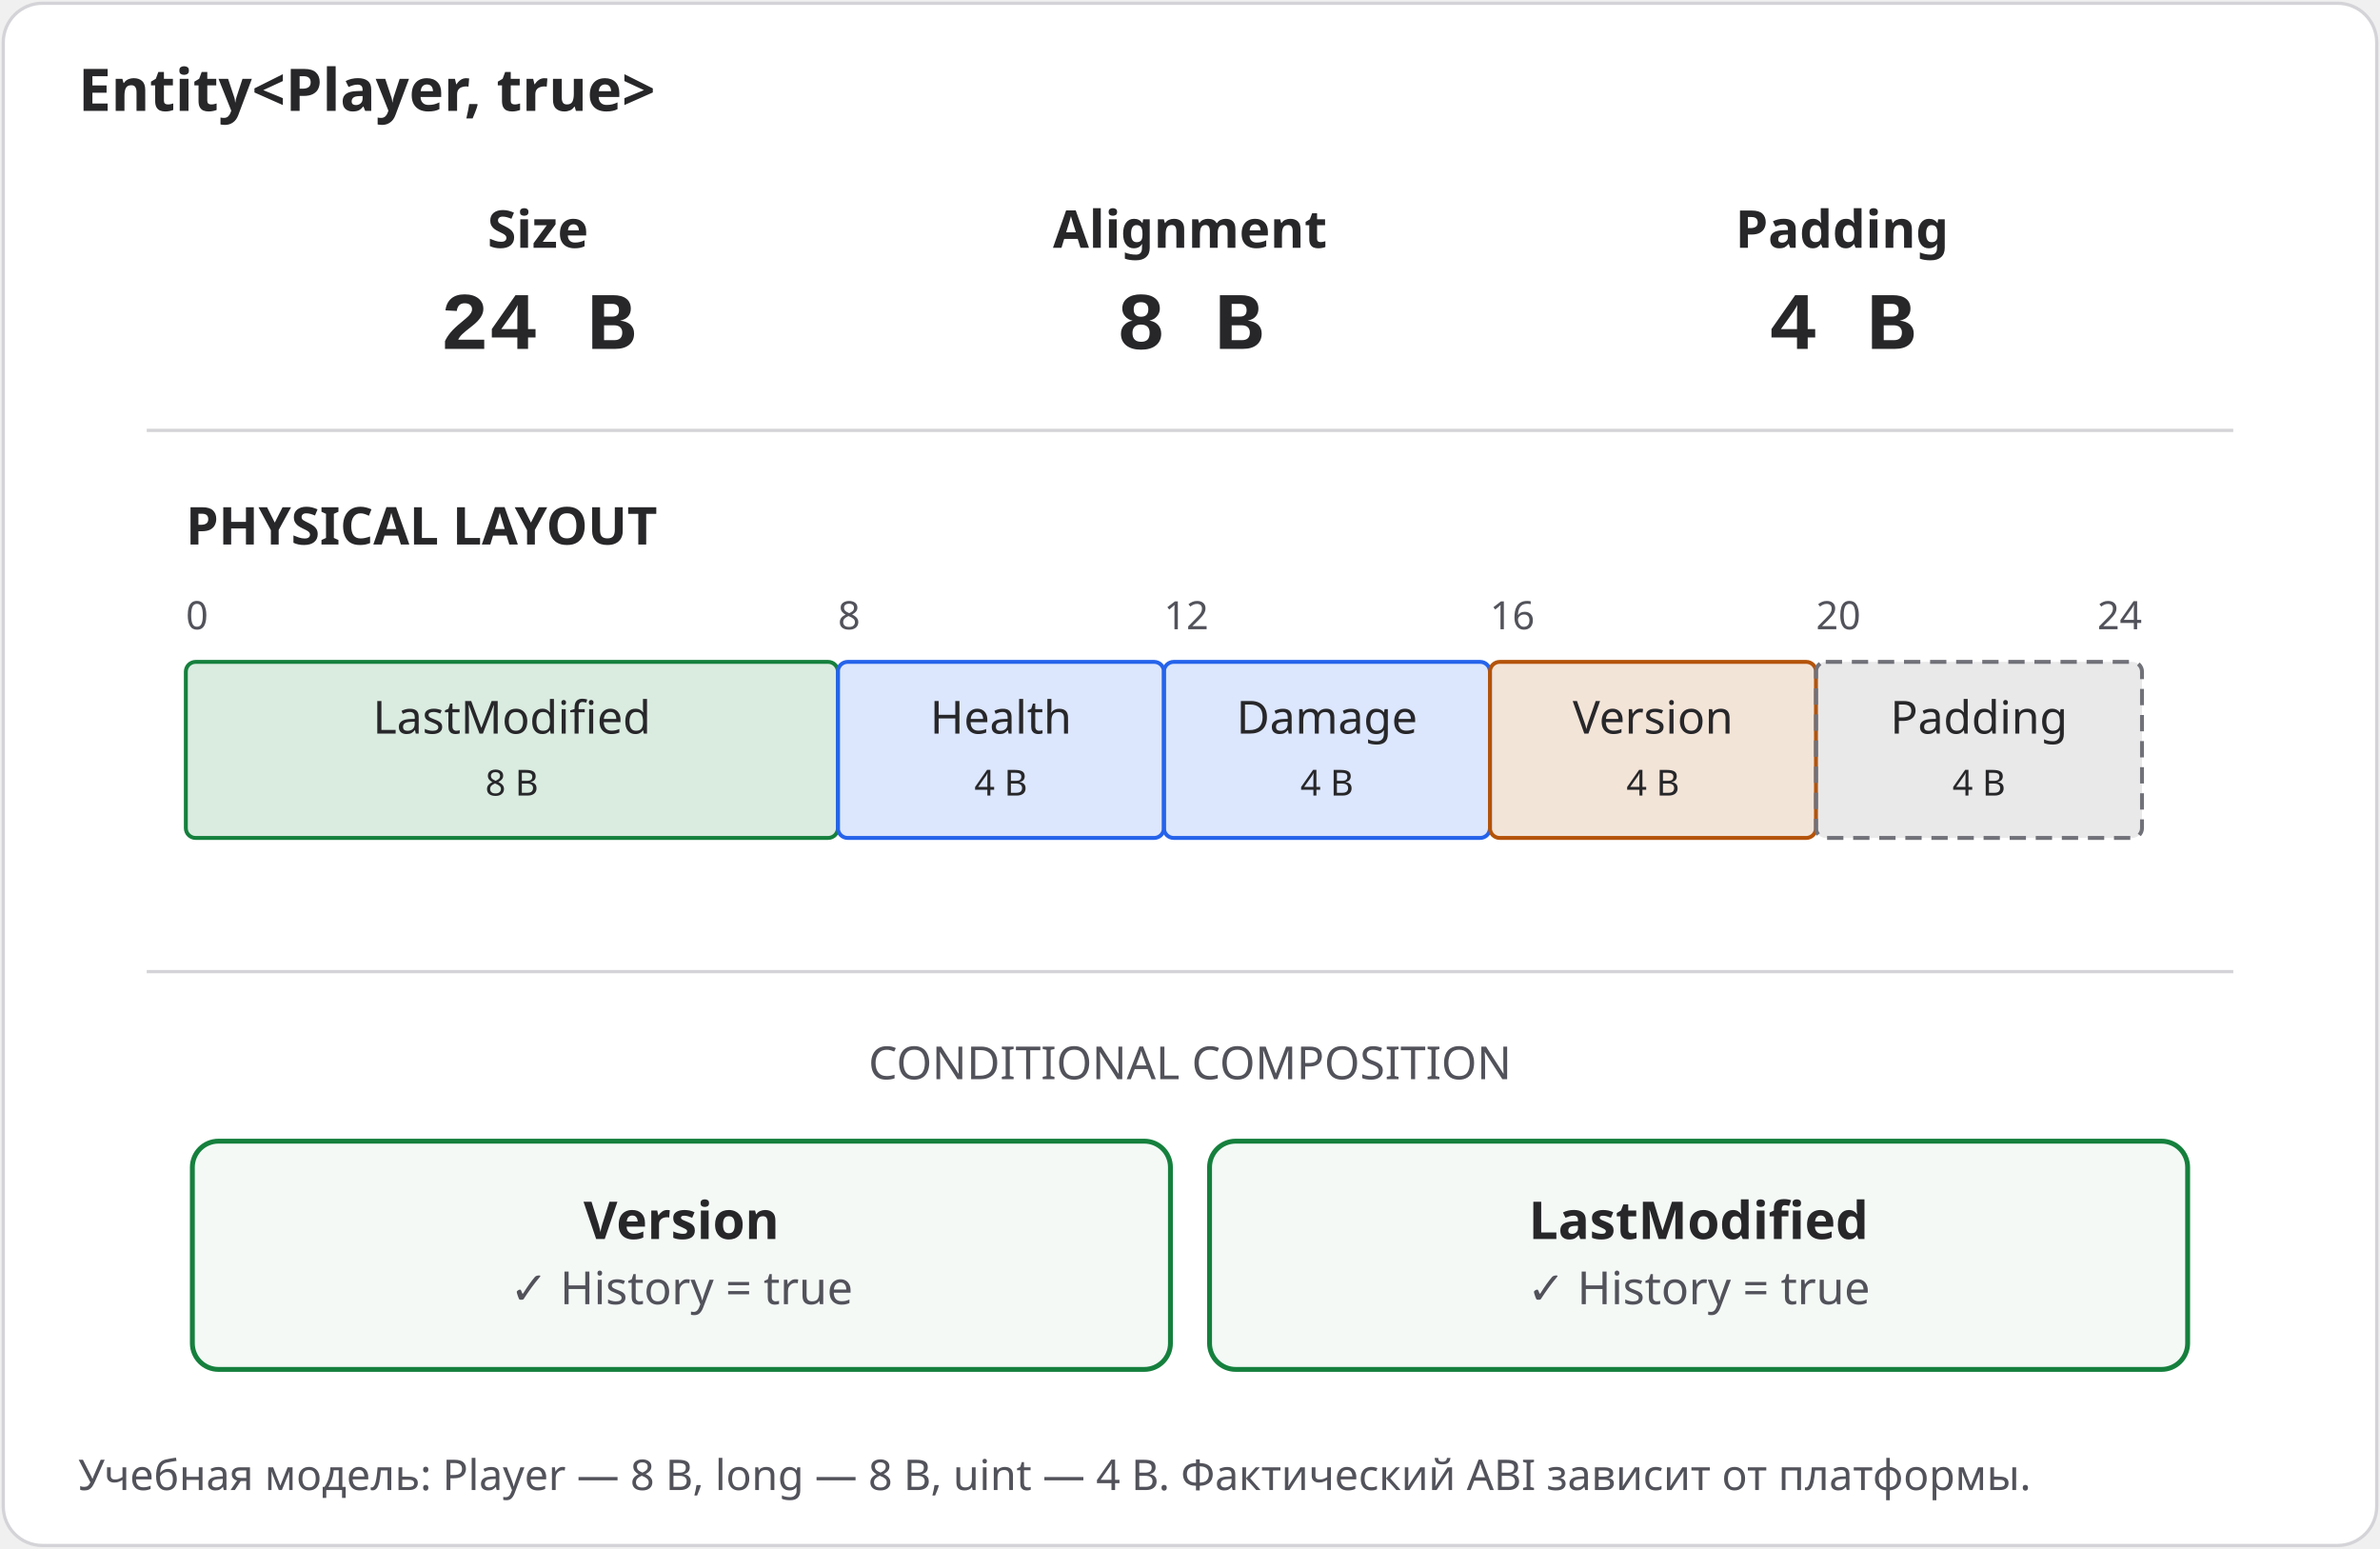
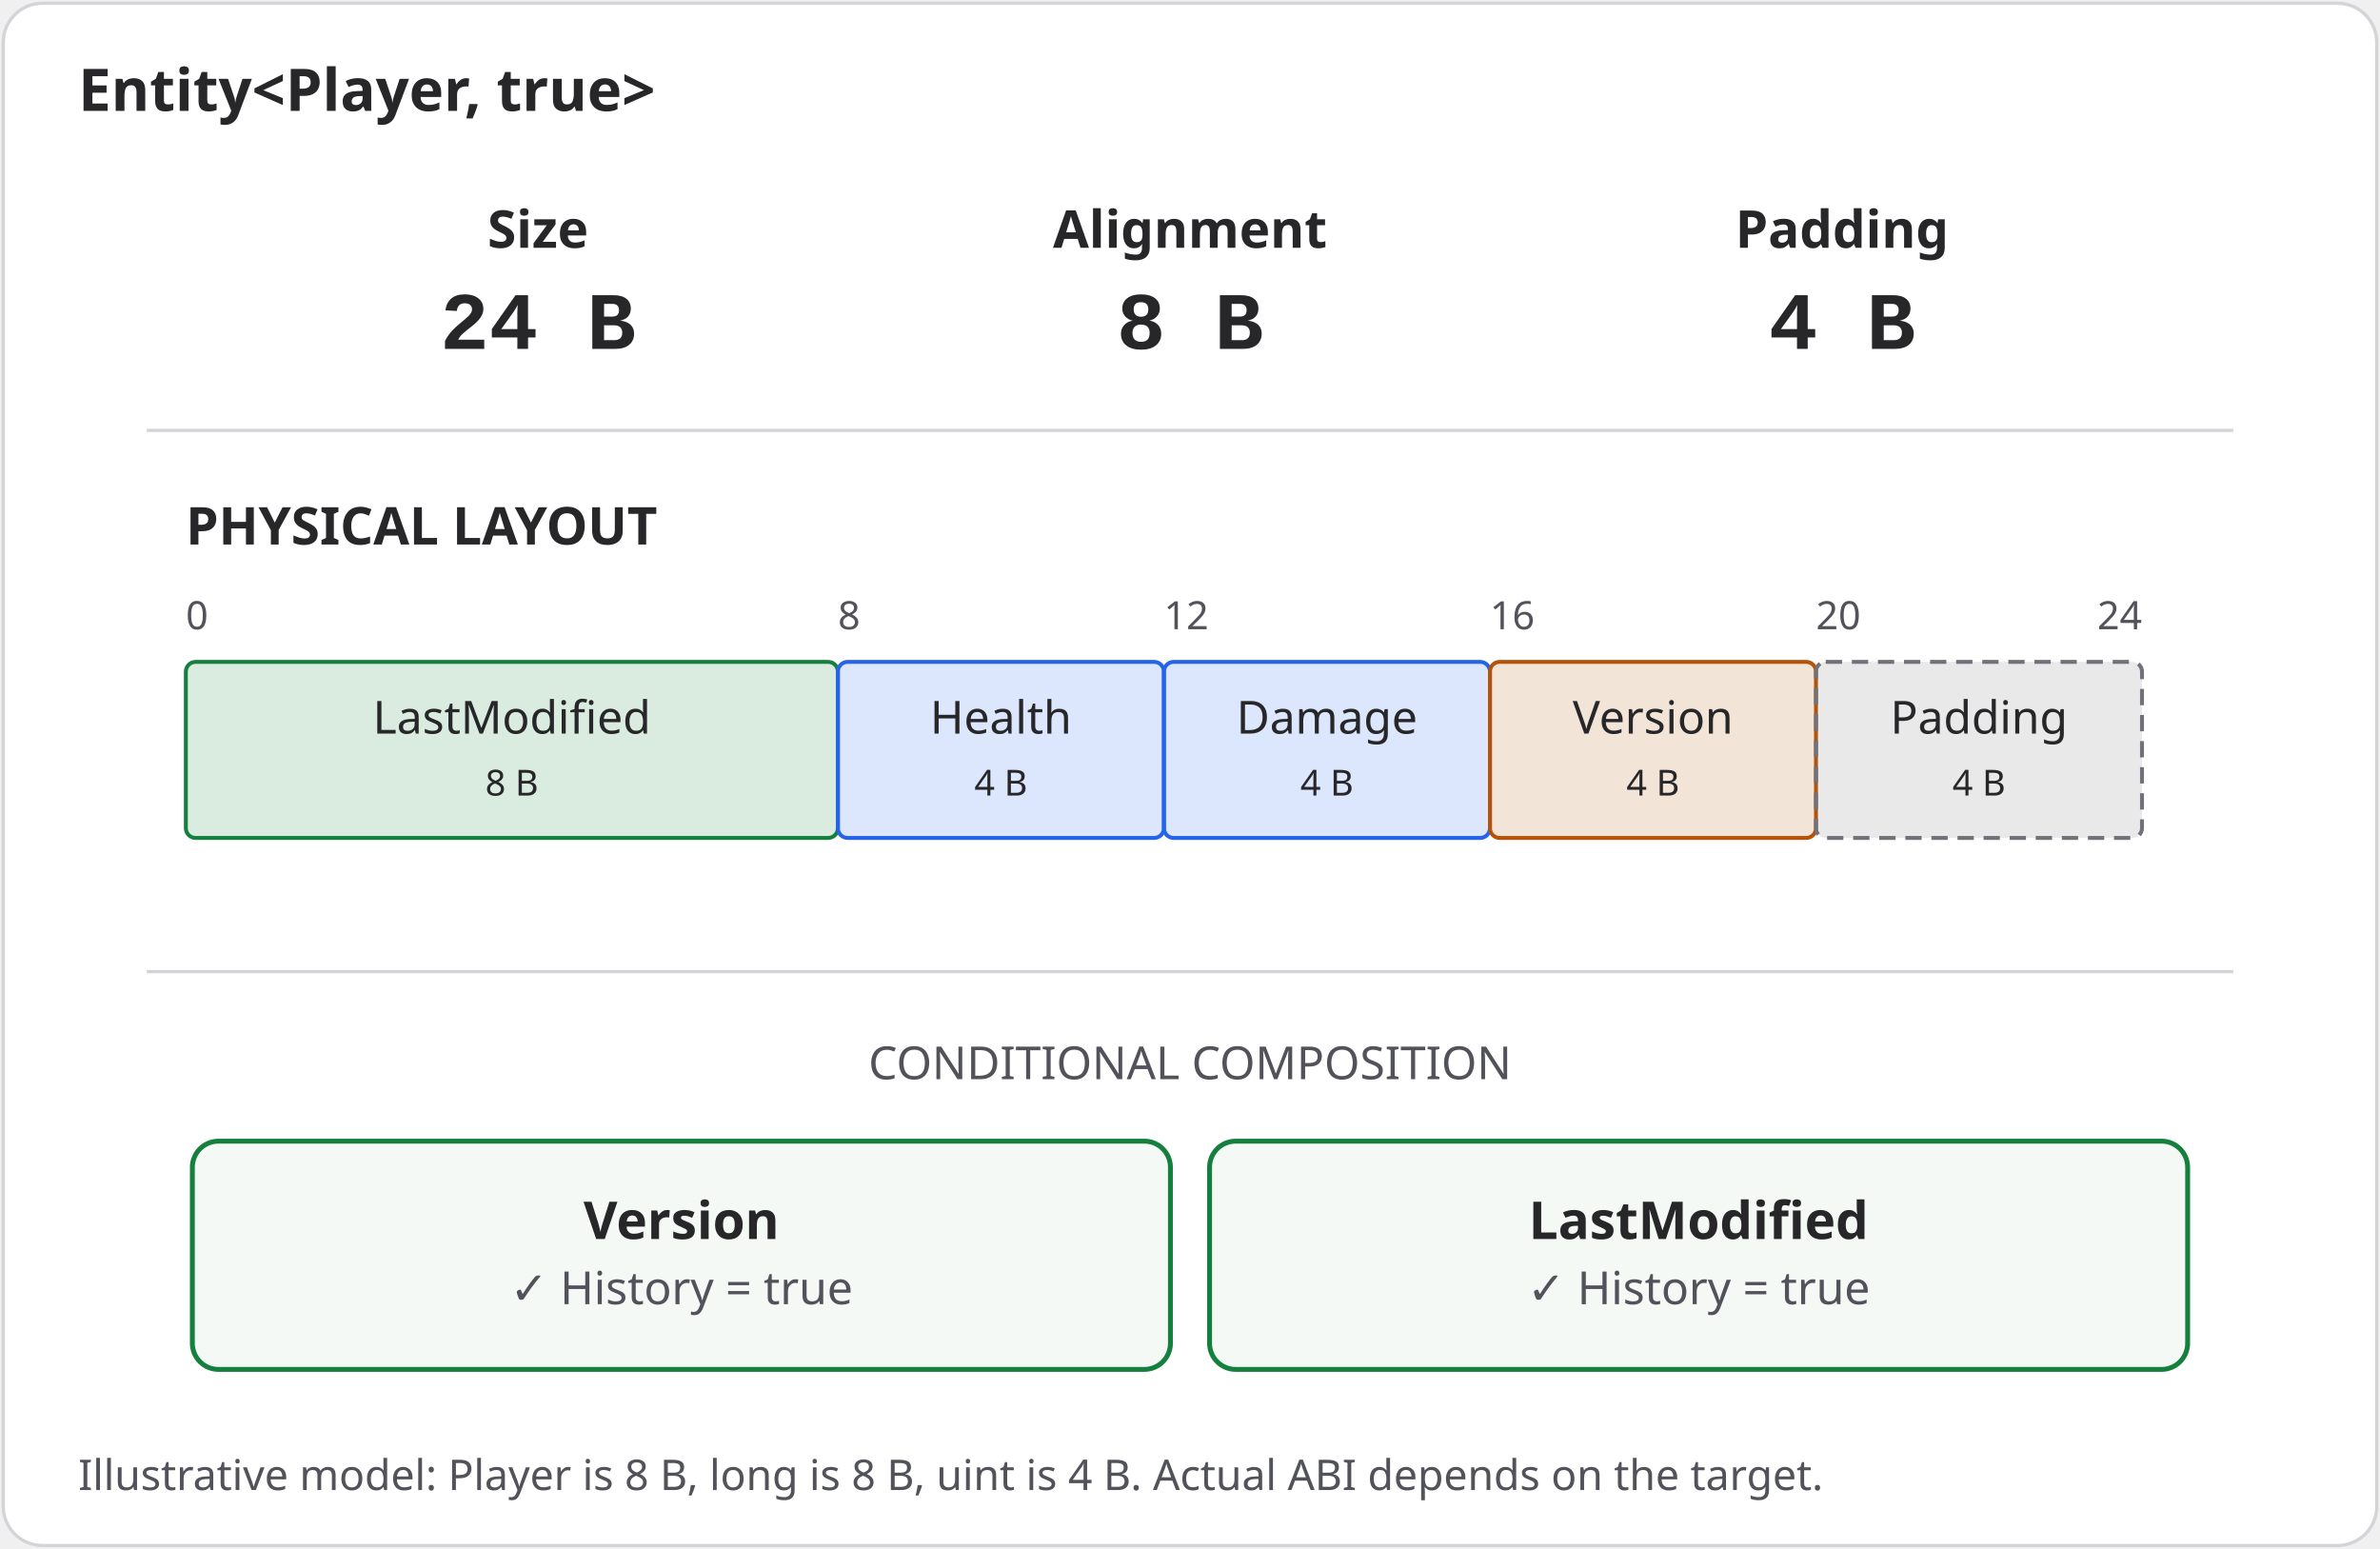
<svg xmlns="http://www.w3.org/2000/svg" width="730" height="475" viewBox="0 0 730 475" role="img" aria-label="Entity&lt;Player, true&gt;" font-family="system-ui, sans-serif">
  <rect x="1" y="1" width="728" height="473" rx="12" fill="#ffffff" fill-opacity="1" stroke="#d4d4d8" stroke-opacity="1" />
  <text x="24" y="34" font-size="18" font-weight="600" text-anchor="start" fill="#27272a">Entity&lt;Player, true&gt;</text>
  <text x="165" y="76" font-size="16" font-weight="600" text-anchor="middle" fill="#27272a">Size</text>
  <text x="165" y="107" font-size="25" font-weight="600" text-anchor="middle" fill="#27272a" font-family="ui-monospace, SFMono-Regular, Consolas, Liberation Mono, monospace" xml:space="preserve">24 B</text>
  <text x="365" y="76" font-size="16" font-weight="600" text-anchor="middle" fill="#27272a">Alignment</text>
  <text x="365" y="107" font-size="25" font-weight="600" text-anchor="middle" fill="#27272a" font-family="ui-monospace, SFMono-Regular, Consolas, Liberation Mono, monospace" xml:space="preserve">8 B</text>
  <text x="565" y="76" font-size="16" font-weight="600" text-anchor="middle" fill="#27272a">Padding</text>
  <text x="565" y="107" font-size="25" font-weight="600" text-anchor="middle" fill="#27272a" font-family="ui-monospace, SFMono-Regular, Consolas, Liberation Mono, monospace" xml:space="preserve">4 B</text>
  <path d="M45 132 H685" stroke="#d4d4d8" stroke-width="1" />
  <text x="57" y="167" font-size="16" font-weight="600" text-anchor="start" fill="#27272a">PHYSICAL LAYOUT</text>
  <text x="57" y="193" font-size="12" text-anchor="start" fill="#52525b">0</text>
  <rect x="57" y="203" width="200" height="54" rx="3" fill="#15803d" fill-opacity="0.16" stroke="#15803d" stroke-opacity="1" stroke-width="1.2" />
  <text x="157" y="225" font-size="14" text-anchor="middle" fill="#27272a">LastModified</text>
  <text x="157" y="244" font-size="11" text-anchor="middle" fill="#27272a">8 B</text>
  <text x="257" y="193" font-size="12" text-anchor="start" fill="#52525b">8</text>
  <rect x="257" y="203" width="100" height="54" rx="3" fill="#2563eb" fill-opacity="0.16" stroke="#2563eb" stroke-opacity="1" stroke-width="1.2" />
  <text x="307" y="225" font-size="14" text-anchor="middle" fill="#27272a">Health</text>
  <text x="307" y="244" font-size="11" text-anchor="middle" fill="#27272a">4 B</text>
  <text x="357" y="193" font-size="12" text-anchor="start" fill="#52525b">12</text>
  <rect x="357" y="203" width="100" height="54" rx="3" fill="#2563eb" fill-opacity="0.16" stroke="#2563eb" stroke-opacity="1" stroke-width="1.2" />
  <text x="407" y="225" font-size="14" text-anchor="middle" fill="#27272a">Damage</text>
  <text x="407" y="244" font-size="11" text-anchor="middle" fill="#27272a">4 B</text>
  <text x="457" y="193" font-size="12" text-anchor="start" fill="#52525b">16</text>
  <rect x="457" y="203" width="100" height="54" rx="3" fill="#b45309" fill-opacity="0.16" stroke="#b45309" stroke-opacity="1" stroke-width="1.2" />
  <text x="507" y="225" font-size="14" text-anchor="middle" fill="#27272a">Version</text>
  <text x="507" y="244" font-size="11" text-anchor="middle" fill="#27272a">4 B</text>
  <text x="557" y="193" font-size="12" text-anchor="start" fill="#52525b">20</text>
  <rect x="557" y="203" width="100" height="54" rx="3" fill="#71717a" fill-opacity="0.16" stroke="#71717a" stroke-opacity="1" stroke-width="1.2" stroke-dasharray="5 3" />
  <text x="607" y="225" font-size="14" text-anchor="middle" fill="#27272a">Padding</text>
  <text x="607" y="244" font-size="11" text-anchor="middle" fill="#27272a">4 B</text>
  <text x="657" y="193" font-size="12" text-anchor="end" fill="#52525b">24</text>
  <path d="M45 298 H685" stroke="#d4d4d8" stroke-width="1" />
  <text x="365" y="331" font-size="14" font-weight="400" text-anchor="middle" fill="#52525b">CONDITIONAL COMPOSITION</text>
  <rect x="59" y="350" width="300" height="70" rx="8" fill="#15803d" fill-opacity="0.05" stroke="#15803d" stroke-opacity="1" stroke-width="1.5" />
  <text x="209" y="380" font-size="16" font-weight="600" text-anchor="middle" fill="#27272a">Version</text>
  <text x="209" y="400" font-size="14" font-weight="400" text-anchor="middle" fill="#52525b">✓ History = true</text>
  <rect x="371" y="350" width="300" height="70" rx="8" fill="#15803d" fill-opacity="0.05" stroke="#15803d" stroke-opacity="1" stroke-width="1.5" />
  <text x="521" y="380" font-size="16" font-weight="600" text-anchor="middle" fill="#27272a">LastModified</text>
  <text x="521" y="400" font-size="14" font-weight="400" text-anchor="middle" fill="#52525b">✓ History = true</text>
-   <text x="24" y="457" font-size="13" font-weight="400" text-anchor="start" fill="#52525b">Учебная модель: Player — 8 B, long — 8 B, uint — 4 B. Фактический ABI зависит от платформы.</text>
+   <text x="24" y="457" font-size="13" font-weight="400" text-anchor="start" fill="#52525b">Illustrative model: Player is 8 B, long is 8 B, uint is 4 B. Actual ABI depends on the target.</text>
</svg>
